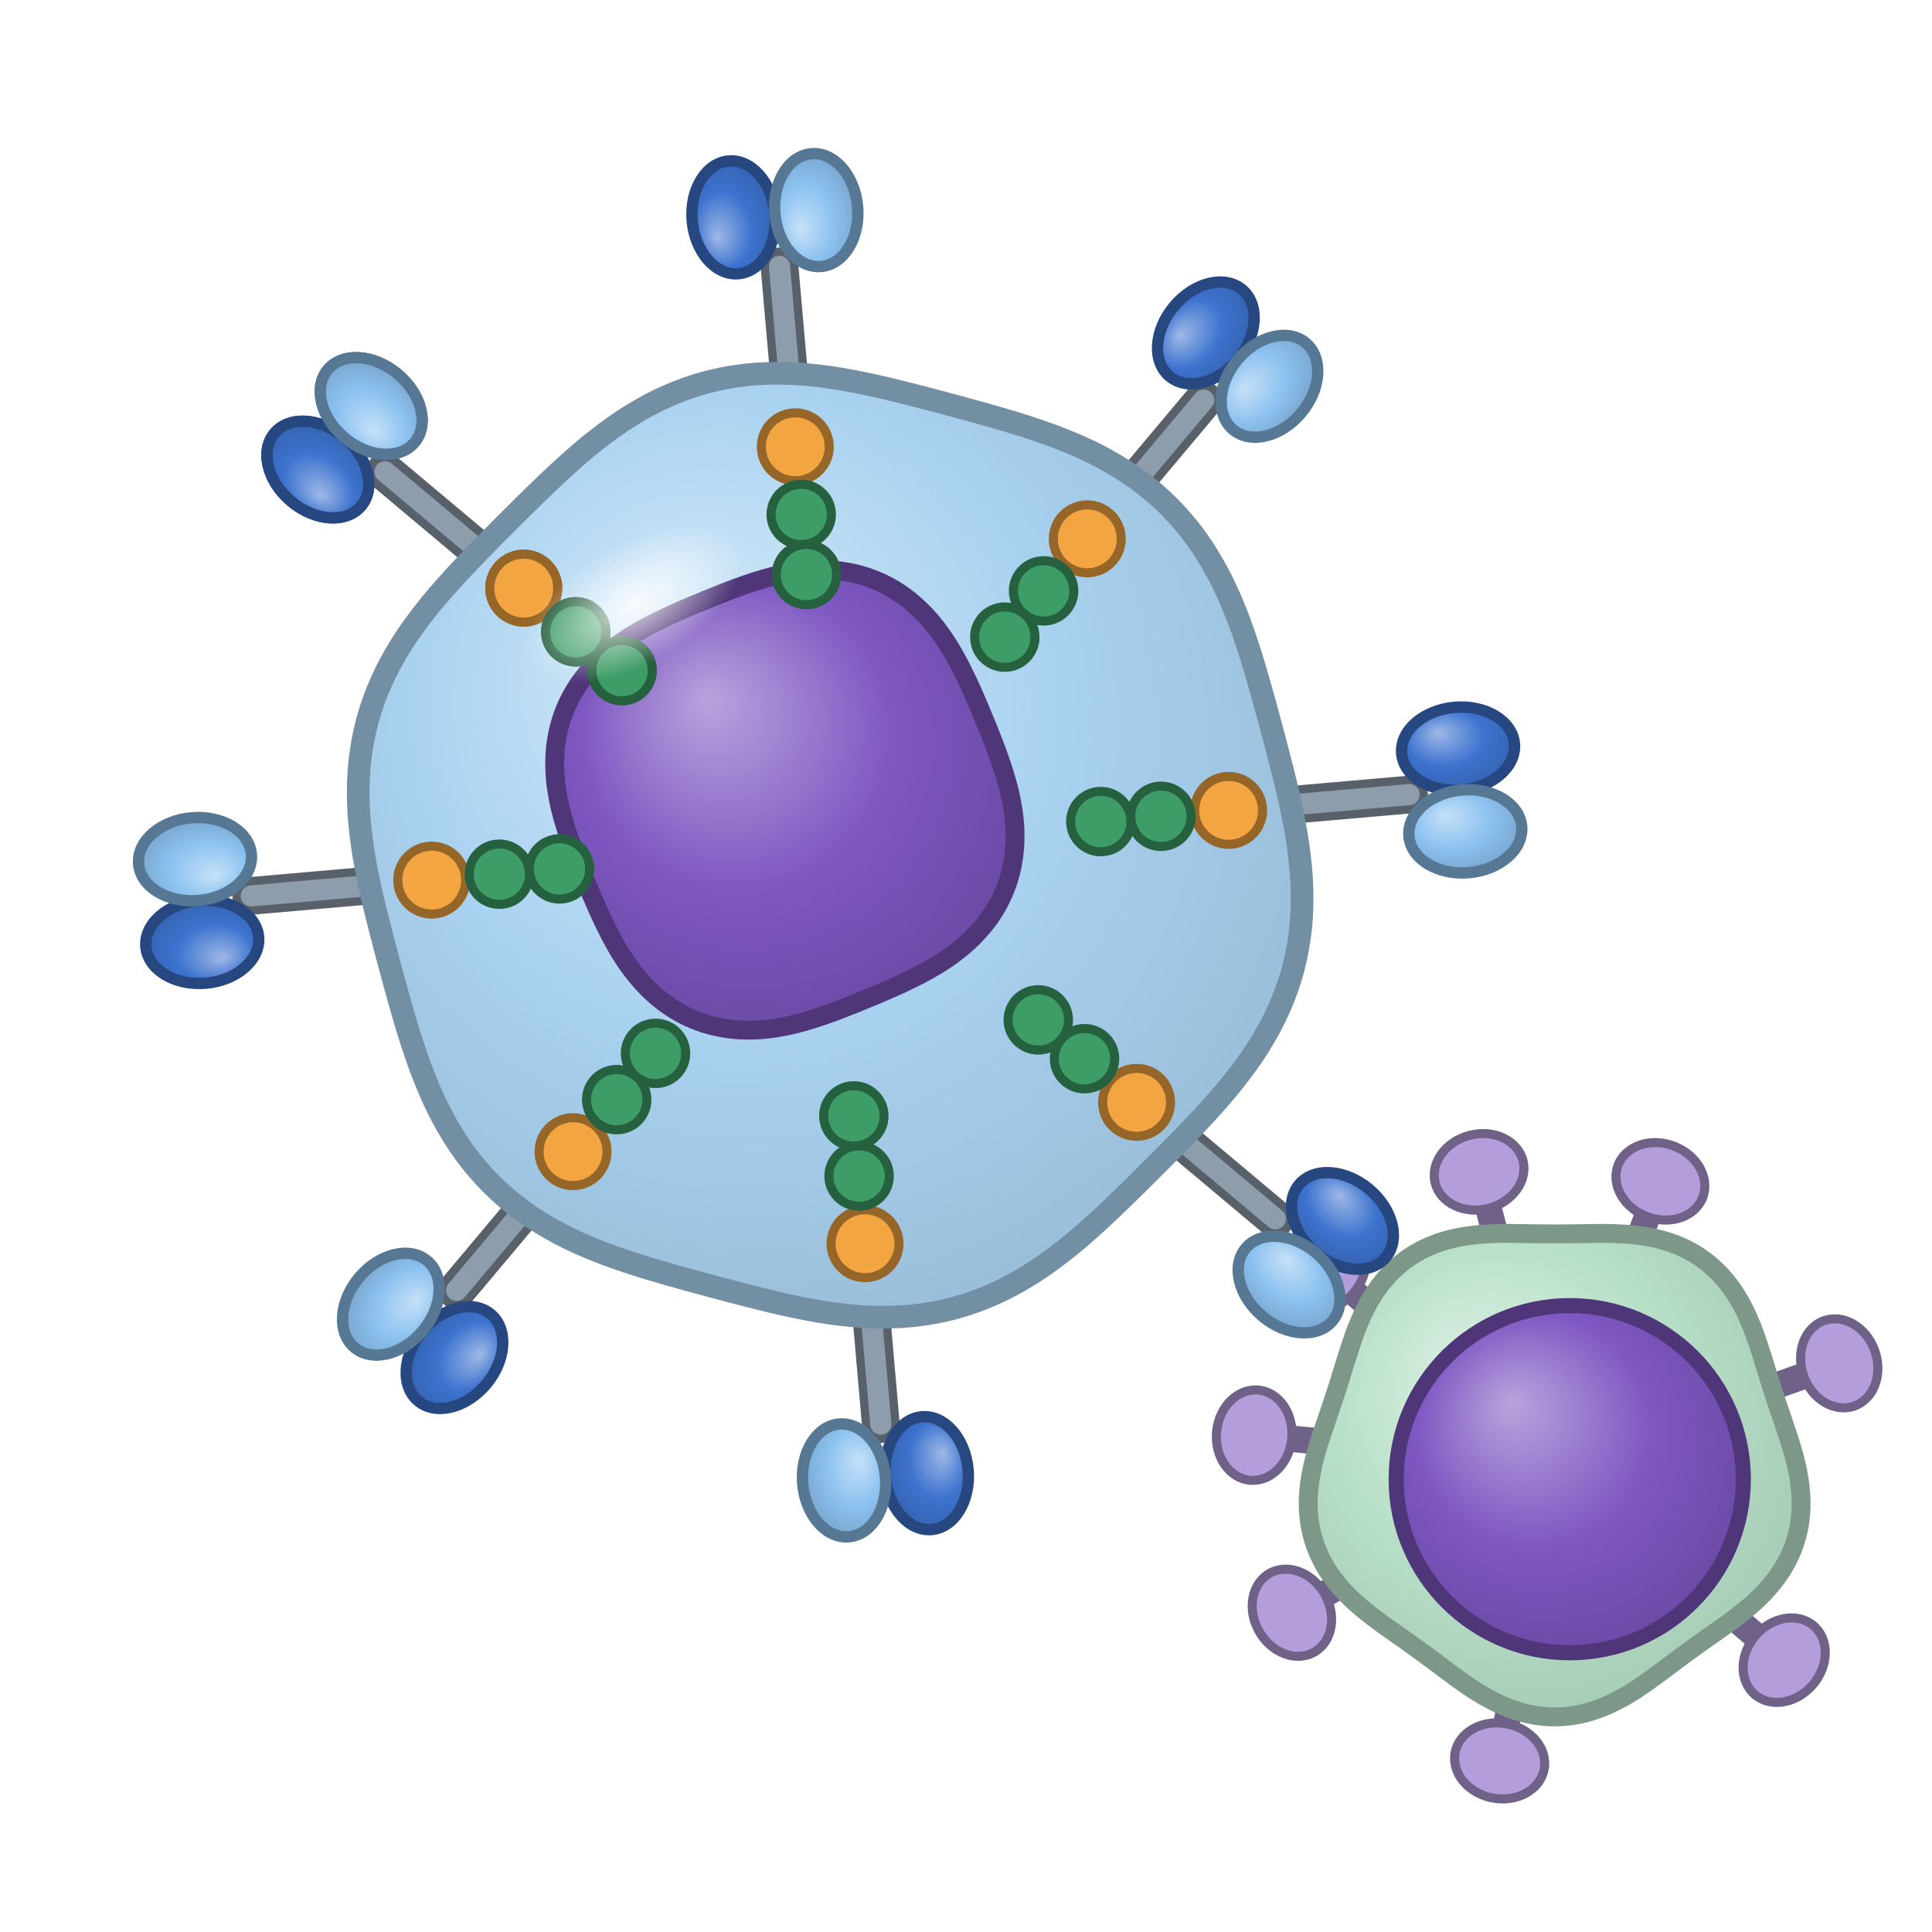
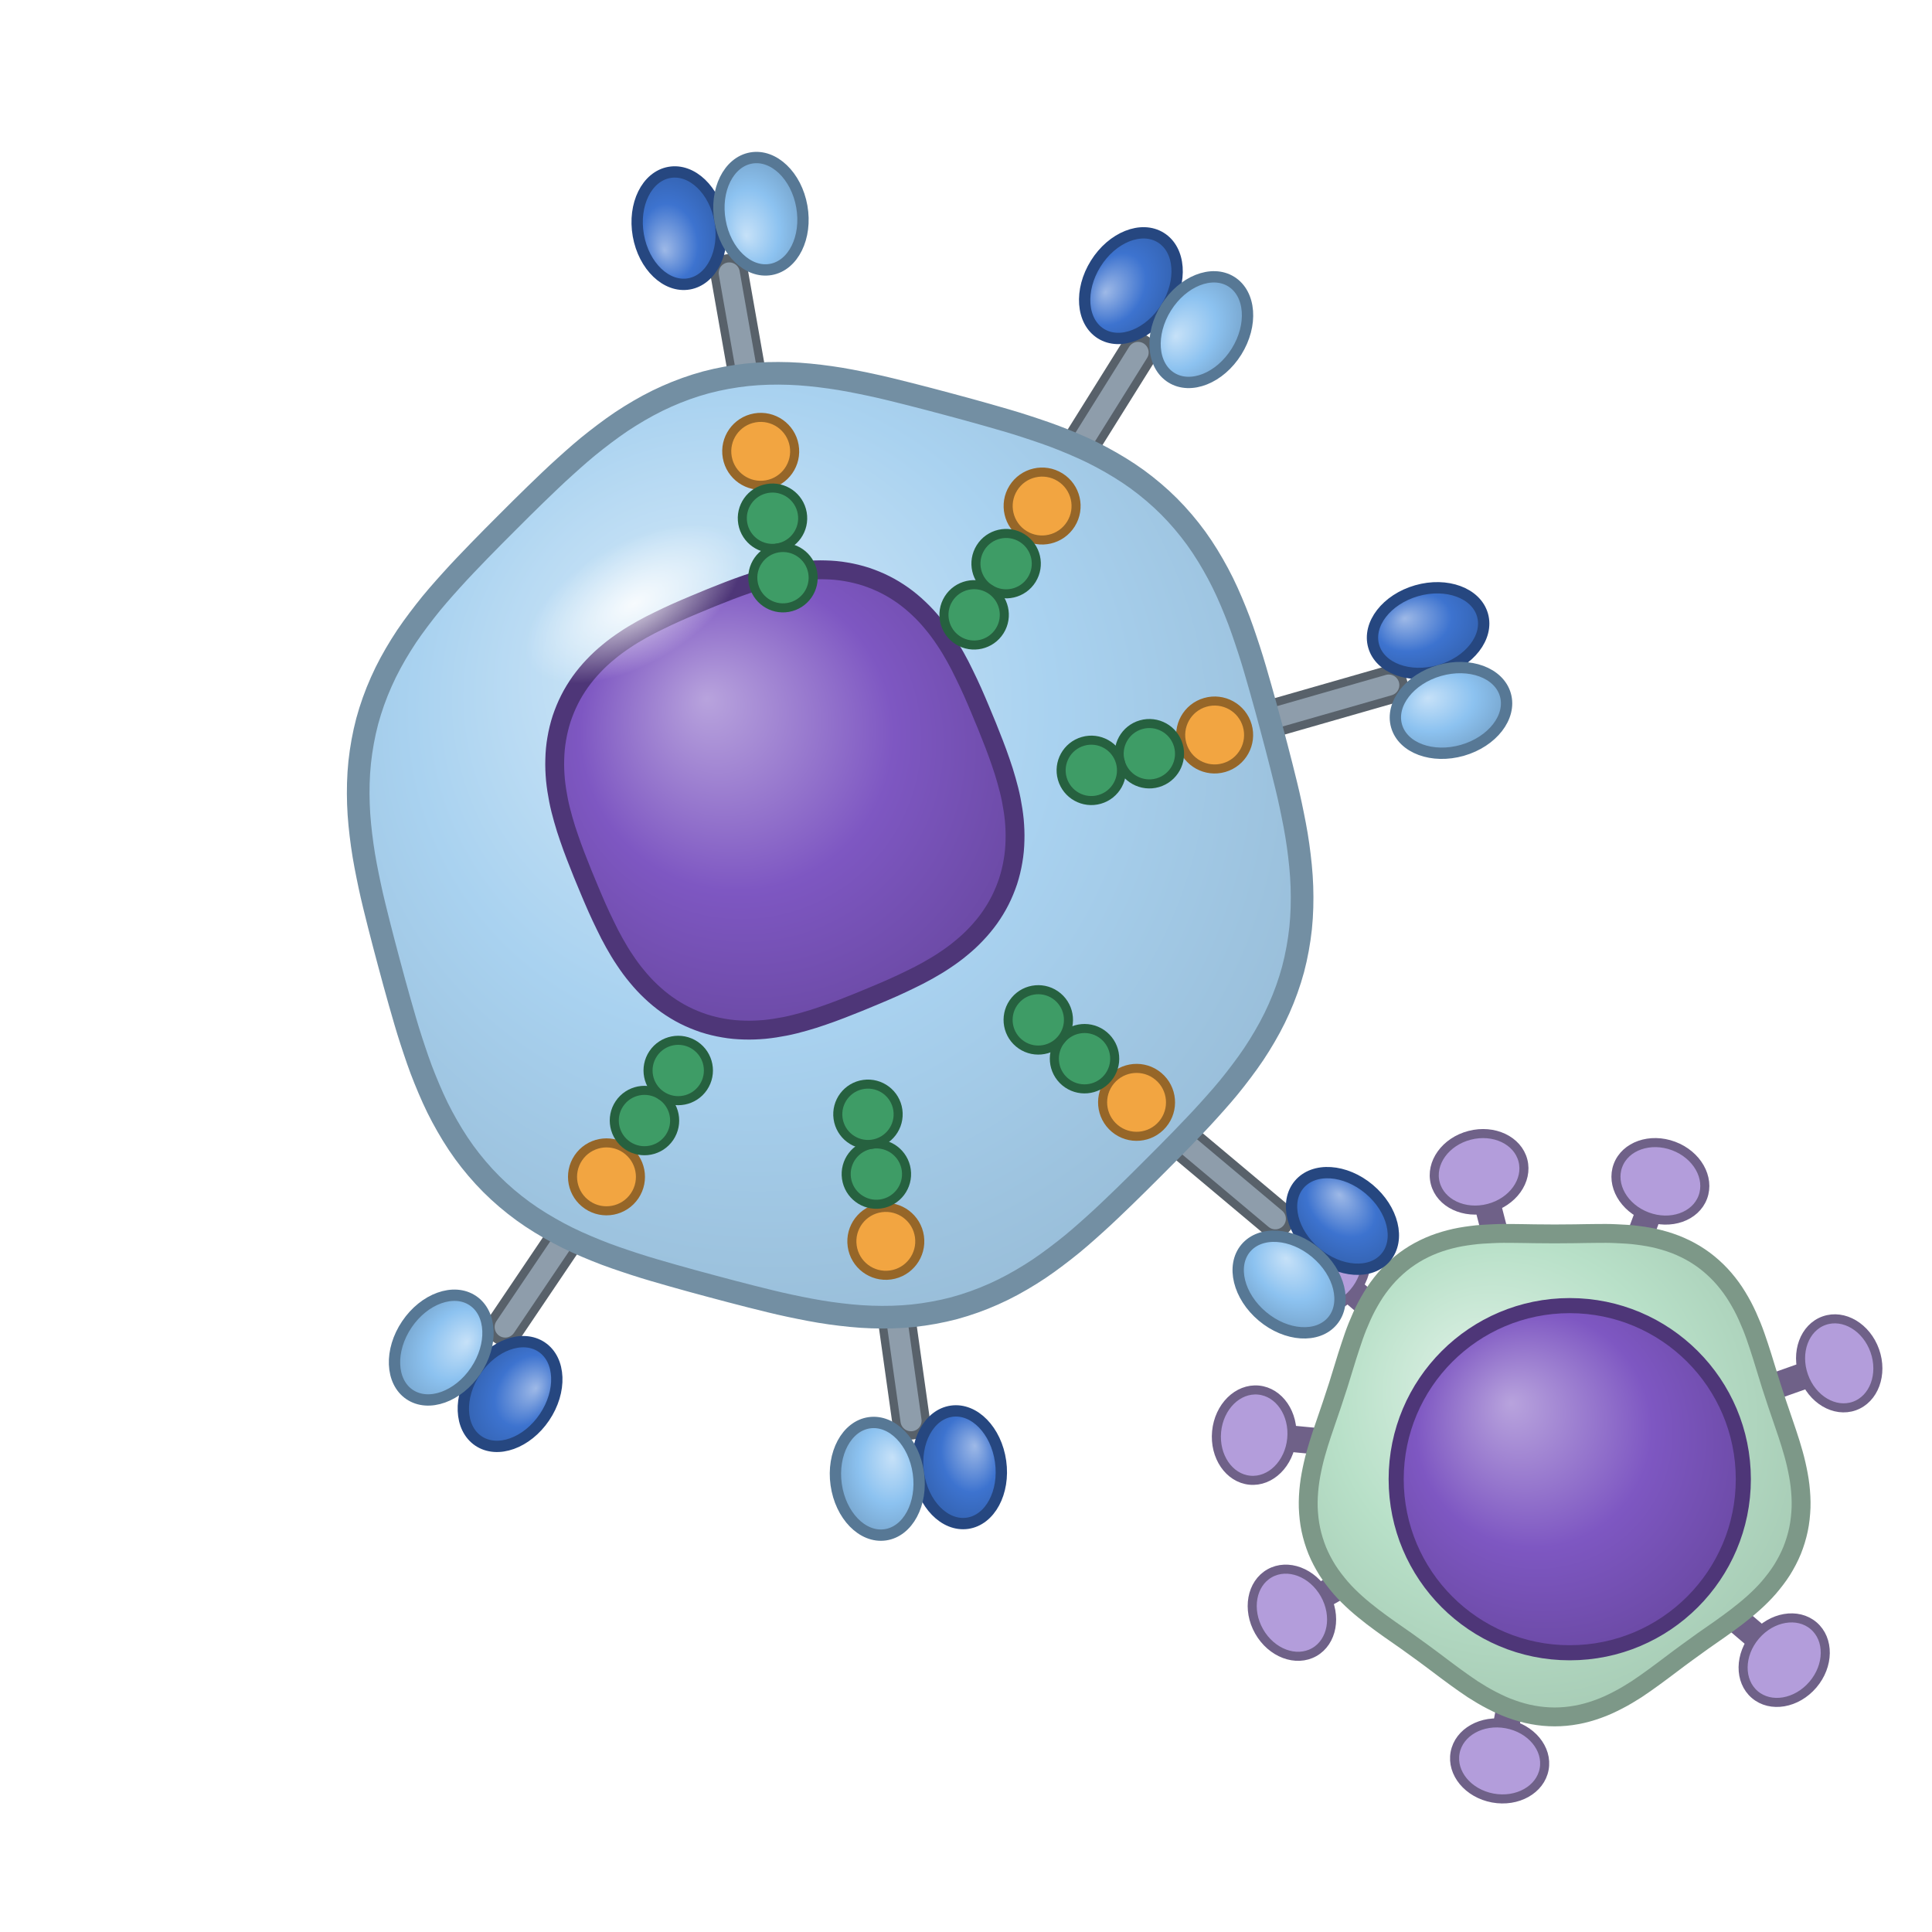
<svg xmlns="http://www.w3.org/2000/svg" viewBox="0 0 256 256" width="256" height="256" role="img" aria-labelledby="car-t-cell-title">
  <defs>
    <radialGradient id="car-t-cell-t" cx="0.45" cy="0.42" r="0.62" fx="0.33" fy="0.28">
      <stop offset="0" stop-color="#d4e9f8" />
      <stop offset="0.55" stop-color="#A9D2F0" />
      <stop offset="1" stop-color="#98bdd8" />
    </radialGradient>
    <radialGradient id="car-t-cell-b" cx="0.45" cy="0.42" r="0.62" fx="0.33" fy="0.28">
      <stop offset="0" stop-color="#dcf0e4" />
      <stop offset="0.55" stop-color="#B8E0C8" />
      <stop offset="1" stop-color="#a6cab4" />
    </radialGradient>
    <radialGradient id="car-t-cell-nucleus" cx="0.45" cy="0.42" r="0.62" fx="0.33" fy="0.28">
      <stop offset="0" stop-color="#b8a3dd" />
      <stop offset="0.55" stop-color="#7E57C2" />
      <stop offset="1" stop-color="#6a49a3" />
    </radialGradient>
    <radialGradient id="car-t-cell-heavy" cx="0.45" cy="0.42" r="0.62" fx="0.33" fy="0.28">
      <stop offset="0" stop-color="#9eb9e7" />
      <stop offset="0.55" stop-color="#3D73CF" />
      <stop offset="1" stop-color="#3361ae" />
    </radialGradient>
    <radialGradient id="car-t-cell-light" cx="0.45" cy="0.42" r="0.62" fx="0.33" fy="0.28">
      <stop offset="0" stop-color="#c6e1f8" />
      <stop offset="0.55" stop-color="#8CC2F0" />
      <stop offset="1" stop-color="#76a3ca" />
    </radialGradient>
    <radialGradient id="car-t-cell-gloss">
      <stop offset="0" stop-color="#fff" stop-opacity="0.85" />
      <stop offset="1" stop-color="#fff" stop-opacity="0" />
    </radialGradient>
  </defs>
  <g transform="rotate(-209.4972 206 194)">
    <line x1="236" y1="194" x2="242" y2="194" stroke="#6f6188" stroke-width="3.5" stroke-linecap="round" />
    <ellipse cx="246" cy="194" rx="5" ry="6" fill="#B39DDB" stroke="#6f6188" stroke-width="1.2" />
  </g>
  <g transform="rotate(-174.4972 206 194)">
    <line x1="236" y1="194" x2="242" y2="194" stroke="#6f6188" stroke-width="3.5" stroke-linecap="round" />
    <ellipse cx="246" cy="194" rx="5" ry="6" fill="#B39DDB" stroke="#6f6188" stroke-width="1.2" />
  </g>
  <g transform="rotate(-139.4972 206 194)">
    <line x1="236" y1="194" x2="242" y2="194" stroke="#6f6188" stroke-width="3.5" stroke-linecap="round" />
    <ellipse cx="246" cy="194" rx="5" ry="6" fill="#B39DDB" stroke="#6f6188" stroke-width="1.2" />
  </g>
  <g transform="rotate(-104.4972 206 194)">
    <line x1="236" y1="194" x2="242" y2="194" stroke="#6f6188" stroke-width="3.5" stroke-linecap="round" />
    <ellipse cx="246" cy="194" rx="5" ry="6" fill="#B39DDB" stroke="#6f6188" stroke-width="1.2" />
  </g>
  <g transform="rotate(-69.49715 206 194)">
    <line x1="236" y1="194" x2="242" y2="194" stroke="#6f6188" stroke-width="3.5" stroke-linecap="round" />
    <ellipse cx="246" cy="194" rx="5" ry="6" fill="#B39DDB" stroke="#6f6188" stroke-width="1.2" />
  </g>
  <g transform="rotate(-19.49715 206 194)">
    <line x1="236" y1="194" x2="242" y2="194" stroke="#6f6188" stroke-width="3.5" stroke-linecap="round" />
    <ellipse cx="246" cy="194" rx="5" ry="6" fill="#B39DDB" stroke="#6f6188" stroke-width="1.2" />
  </g>
  <g transform="rotate(-259.4972 206 194)">
    <line x1="236" y1="194" x2="242" y2="194" stroke="#6f6188" stroke-width="3.5" stroke-linecap="round" />
    <ellipse cx="246" cy="194" rx="5" ry="6" fill="#B39DDB" stroke="#6f6188" stroke-width="1.2" />
  </g>
  <g transform="rotate(40.50285 206 194)">
    <line x1="236" y1="194" x2="242" y2="194" stroke="#6f6188" stroke-width="3.5" stroke-linecap="round" />
    <ellipse cx="246" cy="194" rx="5" ry="6" fill="#B39DDB" stroke="#6f6188" stroke-width="1.2" />
  </g>
  <path d="M238 194C238.21 194.93 238.4 195.88 238.51 196.84C238.62 197.8 238.68 198.79 238.65 199.76C238.61 200.73 238.51 201.71 238.31 202.66C238.11 203.61 237.82 204.55 237.46 205.45C237.09 206.35 236.63 207.22 236.12 208.04C235.6 208.86 234.99 209.64 234.36 210.38C233.73 211.11 233.03 211.79 232.32 212.43C231.61 213.07 230.86 213.66 230.12 214.24C229.38 214.81 228.62 215.35 227.88 215.88C227.13 216.41 226.39 216.92 225.66 217.43C224.93 217.95 224.22 218.46 223.5 218.99C222.78 219.51 222.07 220.05 221.35 220.59C220.63 221.13 219.91 221.68 219.16 222.22C218.41 222.76 217.65 223.31 216.86 223.83C216.06 224.34 215.24 224.84 214.38 225.28C213.53 225.72 212.64 226.14 211.72 226.46C210.81 226.79 209.86 227.06 208.91 227.23C207.95 227.41 206.97 227.5 206 227.5C205.03 227.5 204.05 227.41 203.09 227.23C202.14 227.06 201.19 226.79 200.28 226.46C199.36 226.14 198.47 225.72 197.62 225.28C196.76 224.84 195.94 224.34 195.14 223.83C194.35 223.31 193.59 222.76 192.84 222.22C192.09 221.68 191.37 221.13 190.65 220.59C189.93 220.05 189.22 219.51 188.5 218.99C187.78 218.46 187.07 217.95 186.34 217.43C185.61 216.92 184.87 216.41 184.12 215.88C183.38 215.35 182.62 214.81 181.88 214.24C181.14 213.66 180.39 213.07 179.68 212.43C178.97 211.79 178.27 211.11 177.64 210.38C177.01 209.64 176.4 208.86 175.88 208.04C175.37 207.22 174.91 206.35 174.54 205.45C174.18 204.55 173.89 203.61 173.69 202.66C173.49 201.71 173.39 200.73 173.35 199.76C173.32 198.79 173.38 197.8 173.49 196.84C173.6 195.88 173.79 194.93 174 194C174.21 193.07 174.48 192.16 174.75 191.27C175.02 190.37 175.33 189.51 175.62 188.64C175.91 187.78 176.21 186.94 176.49 186.09C176.77 185.25 177.05 184.41 177.32 183.56C177.59 182.71 177.84 181.86 178.11 181C178.38 180.13 178.64 179.25 178.94 178.38C179.23 177.5 179.53 176.6 179.89 175.72C180.25 174.84 180.64 173.95 181.09 173.1C181.55 172.25 182.05 171.4 182.62 170.62C183.19 169.84 183.83 169.08 184.52 168.41C185.22 167.73 185.98 167.1 186.79 166.56C187.59 166.02 188.46 165.55 189.35 165.16C190.24 164.77 191.18 164.46 192.11 164.22C193.05 163.97 194.02 163.81 194.97 163.69C195.92 163.56 196.88 163.51 197.82 163.47C198.76 163.42 199.69 163.43 200.61 163.44C201.53 163.44 202.43 163.47 203.33 163.48C204.23 163.49 205.11 163.5 206 163.5C206.89 163.5 207.77 163.49 208.67 163.48C209.57 163.47 210.47 163.44 211.39 163.44C212.31 163.43 213.24 163.42 214.18 163.47C215.12 163.51 216.08 163.56 217.03 163.69C217.98 163.81 218.95 163.97 219.89 164.22C220.82 164.46 221.76 164.77 222.65 165.16C223.54 165.55 224.41 166.02 225.21 166.56C226.02 167.1 226.78 167.73 227.48 168.41C228.17 169.08 228.81 169.84 229.38 170.62C229.95 171.4 230.45 172.25 230.91 173.1C231.36 173.95 231.75 174.84 232.11 175.72C232.47 176.6 232.77 177.5 233.06 178.37C233.36 179.25 233.62 180.13 233.89 181C234.16 181.86 234.41 182.71 234.68 183.56C234.95 184.41 235.23 185.25 235.51 186.09C235.79 186.94 236.09 187.78 236.38 188.64C236.67 189.51 236.98 190.37 237.25 191.27C237.52 192.16 237.79 193.07 238 194Z" fill="url(#car-t-cell-b)" stroke="#7d9888" stroke-width="2.5" />
  <circle cx="208" cy="196" r="23" fill="url(#car-t-cell-nucleus)" stroke="#4e3678" stroke-width="2" />
-   <g transform="rotate(-140 110 112)">
+   <g transform="rotate(-100 110 112)">
    <line x1="168" y1="112" x2="187" y2="112" stroke="#58616a" stroke-width="5" stroke-linecap="round" />
    <line x1="168" y1="112" x2="187" y2="112" stroke="#8E9DAB" stroke-width="2.8" stroke-linecap="round" />
    <ellipse cx="194" cy="106.5" rx="7.5" ry="5.5" fill="url(#car-t-cell-heavy)" stroke="#264780" stroke-width="1.5" />
    <ellipse cx="194" cy="117.5" rx="7.5" ry="5.5" fill="url(#car-t-cell-light)" stroke="#577895" stroke-width="1.5" />
  </g>
-   <g transform="rotate(-95 110 112)">
+   <g transform="rotate(-58 110 112)">
    <line x1="168" y1="112" x2="187" y2="112" stroke="#58616a" stroke-width="5" stroke-linecap="round" />
    <line x1="168" y1="112" x2="187" y2="112" stroke="#8E9DAB" stroke-width="2.8" stroke-linecap="round" />
    <ellipse cx="194" cy="106.5" rx="7.5" ry="5.5" fill="url(#car-t-cell-heavy)" stroke="#264780" stroke-width="1.5" />
    <ellipse cx="194" cy="117.5" rx="7.5" ry="5.5" fill="url(#car-t-cell-light)" stroke="#577895" stroke-width="1.5" />
  </g>
-   <g transform="rotate(-50 110 112)">
-     <line x1="168" y1="112" x2="187" y2="112" stroke="#58616a" stroke-width="5" stroke-linecap="round" />
-     <line x1="168" y1="112" x2="187" y2="112" stroke="#8E9DAB" stroke-width="2.8" stroke-linecap="round" />
-     <ellipse cx="194" cy="106.5" rx="7.5" ry="5.5" fill="url(#car-t-cell-heavy)" stroke="#264780" stroke-width="1.5" />
-     <ellipse cx="194" cy="117.5" rx="7.5" ry="5.5" fill="url(#car-t-cell-light)" stroke="#577895" stroke-width="1.5" />
-   </g>
-   <g transform="rotate(-5 110 112)">
+   <g transform="rotate(-16 110 112)">
    <line x1="168" y1="112" x2="187" y2="112" stroke="#58616a" stroke-width="5" stroke-linecap="round" />
    <line x1="168" y1="112" x2="187" y2="112" stroke="#8E9DAB" stroke-width="2.8" stroke-linecap="round" />
    <ellipse cx="194" cy="106.5" rx="7.5" ry="5.5" fill="url(#car-t-cell-heavy)" stroke="#264780" stroke-width="1.5" />
    <ellipse cx="194" cy="117.5" rx="7.5" ry="5.5" fill="url(#car-t-cell-light)" stroke="#577895" stroke-width="1.5" />
  </g>
  <g transform="rotate(40 110 112)">
    <line x1="168" y1="112" x2="187" y2="112" stroke="#58616a" stroke-width="5" stroke-linecap="round" />
    <line x1="168" y1="112" x2="187" y2="112" stroke="#8E9DAB" stroke-width="2.8" stroke-linecap="round" />
    <ellipse cx="194" cy="106.5" rx="7.5" ry="5.5" fill="url(#car-t-cell-heavy)" stroke="#264780" stroke-width="1.5" />
    <ellipse cx="194" cy="117.5" rx="7.5" ry="5.5" fill="url(#car-t-cell-light)" stroke="#577895" stroke-width="1.5" />
  </g>
-   <g transform="rotate(85 110 112)">
+   <g transform="rotate(82 110 112)">
    <line x1="168" y1="112" x2="187" y2="112" stroke="#58616a" stroke-width="5" stroke-linecap="round" />
    <line x1="168" y1="112" x2="187" y2="112" stroke="#8E9DAB" stroke-width="2.8" stroke-linecap="round" />
    <ellipse cx="194" cy="106.5" rx="7.5" ry="5.5" fill="url(#car-t-cell-heavy)" stroke="#264780" stroke-width="1.5" />
    <ellipse cx="194" cy="117.5" rx="7.5" ry="5.5" fill="url(#car-t-cell-light)" stroke="#577895" stroke-width="1.5" />
  </g>
-   <g transform="rotate(130 110 112)">
-     <line x1="168" y1="112" x2="187" y2="112" stroke="#58616a" stroke-width="5" stroke-linecap="round" />
-     <line x1="168" y1="112" x2="187" y2="112" stroke="#8E9DAB" stroke-width="2.8" stroke-linecap="round" />
-     <ellipse cx="194" cy="106.5" rx="7.5" ry="5.5" fill="url(#car-t-cell-heavy)" stroke="#264780" stroke-width="1.5" />
-     <ellipse cx="194" cy="117.5" rx="7.5" ry="5.5" fill="url(#car-t-cell-light)" stroke="#577895" stroke-width="1.5" />
-   </g>
-   <g transform="rotate(175 110 112)">
-     <line x1="168" y1="112" x2="187" y2="112" stroke="#58616a" stroke-width="5" stroke-linecap="round" />
-     <line x1="168" y1="112" x2="187" y2="112" stroke="#8E9DAB" stroke-width="2.8" stroke-linecap="round" />
-     <ellipse cx="194" cy="106.5" rx="7.5" ry="5.5" fill="url(#car-t-cell-heavy)" stroke="#264780" stroke-width="1.5" />
-     <ellipse cx="194" cy="117.5" rx="7.5" ry="5.5" fill="url(#car-t-cell-light)" stroke="#577895" stroke-width="1.5" />
-   </g>
-   <g transform="rotate(220 110 112)">
+   <g transform="rotate(124 110 112)">
    <line x1="168" y1="112" x2="187" y2="112" stroke="#58616a" stroke-width="5" stroke-linecap="round" />
    <line x1="168" y1="112" x2="187" y2="112" stroke="#8E9DAB" stroke-width="2.8" stroke-linecap="round" />
    <ellipse cx="194" cy="106.5" rx="7.5" ry="5.5" fill="url(#car-t-cell-heavy)" stroke="#264780" stroke-width="1.5" />
    <ellipse cx="194" cy="117.5" rx="7.5" ry="5.5" fill="url(#car-t-cell-light)" stroke="#577895" stroke-width="1.5" />
  </g>
  <path d="M172 112C172.25 113.8 172.45 115.64 172.51 117.47C172.57 119.3 172.53 121.16 172.34 122.99C172.14 124.82 171.81 126.66 171.34 128.44C170.86 130.21 170.23 131.97 169.48 133.65C168.74 135.33 167.84 136.96 166.87 138.52C165.91 140.08 164.81 141.56 163.69 143C162.58 144.44 161.37 145.8 160.17 147.13C158.97 148.47 157.73 149.74 156.5 151.02C155.27 152.29 154.03 153.53 152.78 154.78C151.53 156.03 150.29 157.27 149.02 158.5C147.74 159.73 146.47 160.97 145.13 162.17C143.8 163.37 142.44 164.58 141 165.69C139.56 166.81 138.08 167.91 136.52 168.87C134.96 169.84 133.33 170.74 131.65 171.48C129.97 172.23 128.21 172.86 126.44 173.34C124.66 173.81 122.82 174.14 120.99 174.34C119.16 174.53 117.3 174.57 115.47 174.51C113.64 174.45 111.8 174.25 110 174C108.2 173.75 106.42 173.39 104.66 173.02C102.9 172.65 101.18 172.21 99.46 171.78C97.74 171.35 96.04 170.89 94.34 170.44C92.64 169.98 90.94 169.53 89.24 169.04C87.53 168.55 85.82 168.07 84.11 167.51C82.41 166.95 80.68 166.38 79 165.69C77.32 165.01 75.62 164.27 74.01 163.4C72.39 162.53 70.8 161.57 69.31 160.49C67.83 159.41 66.4 158.2 65.1 156.9C63.8 155.6 62.59 154.17 61.51 152.69C60.43 151.2 59.47 149.61 58.6 147.99C57.73 146.38 56.99 144.68 56.31 143C55.62 141.32 55.05 139.59 54.49 137.89C53.93 136.18 53.45 134.47 52.96 132.76C52.47 131.06 52.02 129.36 51.56 127.66C51.11 125.96 50.65 124.26 50.22 122.54C49.79 120.82 49.35 119.1 48.98 117.34C48.61 115.58 48.25 113.8 48 112C47.75 110.2 47.55 108.36 47.49 106.53C47.43 104.7 47.47 102.84 47.66 101.01C47.86 99.18 48.19 97.34 48.66 95.56C49.14 93.79 49.77 92.03 50.52 90.35C51.26 88.67 52.16 87.04 53.13 85.48C54.09 83.92 55.19 82.44 56.31 81C57.42 79.56 58.63 78.2 59.83 76.87C61.03 75.53 62.27 74.26 63.5 72.98C64.73 71.71 65.97 70.47 67.22 69.22C68.47 67.97 69.71 66.73 70.98 65.5C72.26 64.27 73.53 63.03 74.87 61.83C76.2 60.63 77.56 59.42 79 58.31C80.44 57.19 81.92 56.09 83.48 55.13C85.04 54.16 86.67 53.26 88.35 52.52C90.03 51.77 91.79 51.14 93.56 50.66C95.34 50.19 97.18 49.86 99.01 49.66C100.84 49.47 102.7 49.43 104.53 49.49C106.36 49.55 108.2 49.75 110 50C111.8 50.25 113.58 50.61 115.34 50.98C117.1 51.35 118.82 51.79 120.54 52.22C122.26 52.65 123.96 53.11 125.66 53.56C127.36 54.02 129.06 54.47 130.76 54.96C132.47 55.45 134.18 55.93 135.89 56.49C137.59 57.05 139.32 57.62 141 58.31C142.68 58.99 144.38 59.73 145.99 60.6C147.61 61.47 149.2 62.43 150.69 63.51C152.17 64.59 153.6 65.8 154.9 67.1C156.2 68.4 157.41 69.83 158.49 71.31C159.57 72.8 160.53 74.39 161.4 76.01C162.27 77.62 163.01 79.32 163.69 81C164.38 82.68 164.95 84.41 165.51 86.11C166.07 87.82 166.55 89.53 167.04 91.24C167.53 92.94 167.98 94.64 168.44 96.34C168.89 98.04 169.35 99.74 169.78 101.46C170.21 103.18 170.65 104.9 171.02 106.66C171.39 108.42 171.75 110.2 172 112Z" fill="url(#car-t-cell-t)" stroke="#738fa3" stroke-width="3" />
  <path d="M134 106C134.17 106.87 134.31 107.76 134.4 108.66C134.48 109.56 134.52 110.47 134.49 111.38C134.47 112.28 134.39 113.2 134.23 114.1C134.08 115 133.86 115.9 133.58 116.77C133.29 117.63 132.94 118.49 132.53 119.3C132.12 120.12 131.63 120.91 131.11 121.65C130.58 122.39 129.99 123.1 129.36 123.76C128.74 124.42 128.07 125.04 127.37 125.61C126.68 126.19 125.95 126.72 125.21 127.21C124.48 127.71 123.71 128.16 122.95 128.59C122.19 129.02 121.42 129.41 120.65 129.78C119.89 130.16 119.12 130.51 118.35 130.86C117.58 131.2 116.82 131.53 116.05 131.85C115.29 132.17 114.53 132.49 113.76 132.8C112.98 133.11 112.21 133.42 111.43 133.72C110.64 134.02 109.85 134.32 109.04 134.59C108.23 134.87 107.41 135.14 106.57 135.37C105.73 135.61 104.87 135.83 104 136C103.13 136.17 102.24 136.31 101.34 136.4C100.44 136.48 99.53 136.52 98.62 136.49C97.72 136.47 96.8 136.39 95.9 136.23C95 136.08 94.1 135.86 93.23 135.58C92.37 135.29 91.51 134.94 90.7 134.53C89.88 134.12 89.09 133.63 88.35 133.11C87.61 132.58 86.9 131.99 86.24 131.36C85.58 130.74 84.96 130.07 84.39 129.37C83.81 128.68 83.28 127.95 82.79 127.21C82.29 126.48 81.84 125.71 81.41 124.95C80.98 124.19 80.59 123.42 80.22 122.65C79.84 121.89 79.49 121.12 79.14 120.35C78.8 119.58 78.47 118.82 78.15 118.05C77.83 117.29 77.51 116.53 77.2 115.76C76.89 114.98 76.58 114.21 76.28 113.43C75.98 112.64 75.68 111.85 75.41 111.04C75.13 110.23 74.86 109.41 74.63 108.57C74.39 107.73 74.17 106.87 74 106C73.83 105.13 73.69 104.24 73.6 103.34C73.52 102.44 73.48 101.53 73.51 100.62C73.53 99.72 73.61 98.8 73.77 97.9C73.92 97 74.14 96.1 74.42 95.23C74.71 94.37 75.06 93.51 75.47 92.7C75.88 91.88 76.37 91.09 76.89 90.35C77.42 89.61 78.01 88.9 78.64 88.24C79.26 87.58 79.93 86.96 80.63 86.39C81.32 85.81 82.05 85.28 82.79 84.79C83.52 84.29 84.29 83.84 85.05 83.41C85.81 82.98 86.58 82.59 87.35 82.22C88.11 81.84 88.88 81.49 89.65 81.14C90.42 80.8 91.18 80.47 91.95 80.15C92.71 79.83 93.47 79.51 94.24 79.2C95.02 78.89 95.79 78.58 96.57 78.28C97.36 77.98 98.15 77.68 98.96 77.41C99.77 77.13 100.59 76.86 101.43 76.63C102.27 76.39 103.13 76.17 104 76C104.87 75.83 105.76 75.69 106.66 75.6C107.56 75.52 108.47 75.48 109.38 75.51C110.28 75.53 111.2 75.61 112.1 75.77C113 75.92 113.9 76.14 114.77 76.42C115.63 76.71 116.49 77.06 117.3 77.47C118.12 77.88 118.91 78.37 119.65 78.89C120.39 79.42 121.1 80.01 121.76 80.64C122.42 81.26 123.04 81.93 123.61 82.63C124.19 83.32 124.72 84.05 125.21 84.79C125.71 85.52 126.16 86.29 126.59 87.05C127.02 87.81 127.41 88.58 127.78 89.35C128.16 90.11 128.51 90.88 128.86 91.65C129.2 92.42 129.53 93.18 129.85 93.95C130.17 94.71 130.49 95.47 130.8 96.24C131.11 97.02 131.42 97.79 131.72 98.57C132.02 99.36 132.32 100.15 132.59 100.96C132.87 101.77 133.14 102.59 133.37 103.43C133.61 104.27 133.83 105.13 134 106Z" fill="url(#car-t-cell-nucleus)" stroke="#4e3678" stroke-width="2.5" />
-   <g transform="rotate(-140 110 112)">
+   <g transform="rotate(-100 110 112)">
    <circle cx="163" cy="112" r="4.5" fill="#F2A541" stroke="#966628" stroke-width="1.2" />
    <circle cx="154" cy="112" r="4" fill="#3E9C66" stroke="#26613f" stroke-width="1.2" />
    <circle cx="146" cy="112" r="4" fill="#3E9C66" stroke="#26613f" stroke-width="1.2" />
  </g>
-   <g transform="rotate(-95 110 112)">
+   <g transform="rotate(-58 110 112)">
    <circle cx="163" cy="112" r="4.5" fill="#F2A541" stroke="#966628" stroke-width="1.2" />
    <circle cx="154" cy="112" r="4" fill="#3E9C66" stroke="#26613f" stroke-width="1.2" />
    <circle cx="146" cy="112" r="4" fill="#3E9C66" stroke="#26613f" stroke-width="1.2" />
  </g>
-   <g transform="rotate(-50 110 112)">
-     <circle cx="163" cy="112" r="4.5" fill="#F2A541" stroke="#966628" stroke-width="1.2" />
-     <circle cx="154" cy="112" r="4" fill="#3E9C66" stroke="#26613f" stroke-width="1.2" />
-     <circle cx="146" cy="112" r="4" fill="#3E9C66" stroke="#26613f" stroke-width="1.2" />
-   </g>
-   <g transform="rotate(-5 110 112)">
+   <g transform="rotate(-16 110 112)">
    <circle cx="163" cy="112" r="4.5" fill="#F2A541" stroke="#966628" stroke-width="1.2" />
    <circle cx="154" cy="112" r="4" fill="#3E9C66" stroke="#26613f" stroke-width="1.2" />
    <circle cx="146" cy="112" r="4" fill="#3E9C66" stroke="#26613f" stroke-width="1.2" />
  </g>
  <g transform="rotate(40 110 112)">
    <circle cx="163" cy="112" r="4.5" fill="#F2A541" stroke="#966628" stroke-width="1.2" />
    <circle cx="154" cy="112" r="4" fill="#3E9C66" stroke="#26613f" stroke-width="1.2" />
    <circle cx="146" cy="112" r="4" fill="#3E9C66" stroke="#26613f" stroke-width="1.2" />
  </g>
-   <g transform="rotate(85 110 112)">
+   <g transform="rotate(82 110 112)">
    <circle cx="163" cy="112" r="4.5" fill="#F2A541" stroke="#966628" stroke-width="1.2" />
    <circle cx="154" cy="112" r="4" fill="#3E9C66" stroke="#26613f" stroke-width="1.2" />
    <circle cx="146" cy="112" r="4" fill="#3E9C66" stroke="#26613f" stroke-width="1.2" />
  </g>
-   <g transform="rotate(130 110 112)">
-     <circle cx="163" cy="112" r="4.5" fill="#F2A541" stroke="#966628" stroke-width="1.2" />
-     <circle cx="154" cy="112" r="4" fill="#3E9C66" stroke="#26613f" stroke-width="1.2" />
-     <circle cx="146" cy="112" r="4" fill="#3E9C66" stroke="#26613f" stroke-width="1.2" />
-   </g>
-   <g transform="rotate(175 110 112)">
-     <circle cx="163" cy="112" r="4.5" fill="#F2A541" stroke="#966628" stroke-width="1.2" />
-     <circle cx="154" cy="112" r="4" fill="#3E9C66" stroke="#26613f" stroke-width="1.2" />
-     <circle cx="146" cy="112" r="4" fill="#3E9C66" stroke="#26613f" stroke-width="1.2" />
-   </g>
-   <g transform="rotate(220 110 112)">
+   <g transform="rotate(124 110 112)">
    <circle cx="163" cy="112" r="4.5" fill="#F2A541" stroke="#966628" stroke-width="1.2" />
    <circle cx="154" cy="112" r="4" fill="#3E9C66" stroke="#26613f" stroke-width="1.2" />
    <circle cx="146" cy="112" r="4" fill="#3E9C66" stroke="#26613f" stroke-width="1.2" />
  </g>
  <ellipse cx="84" cy="80" rx="16" ry="8" transform="rotate(-30 84 80)" fill="url(#car-t-cell-gloss)" />
</svg>
